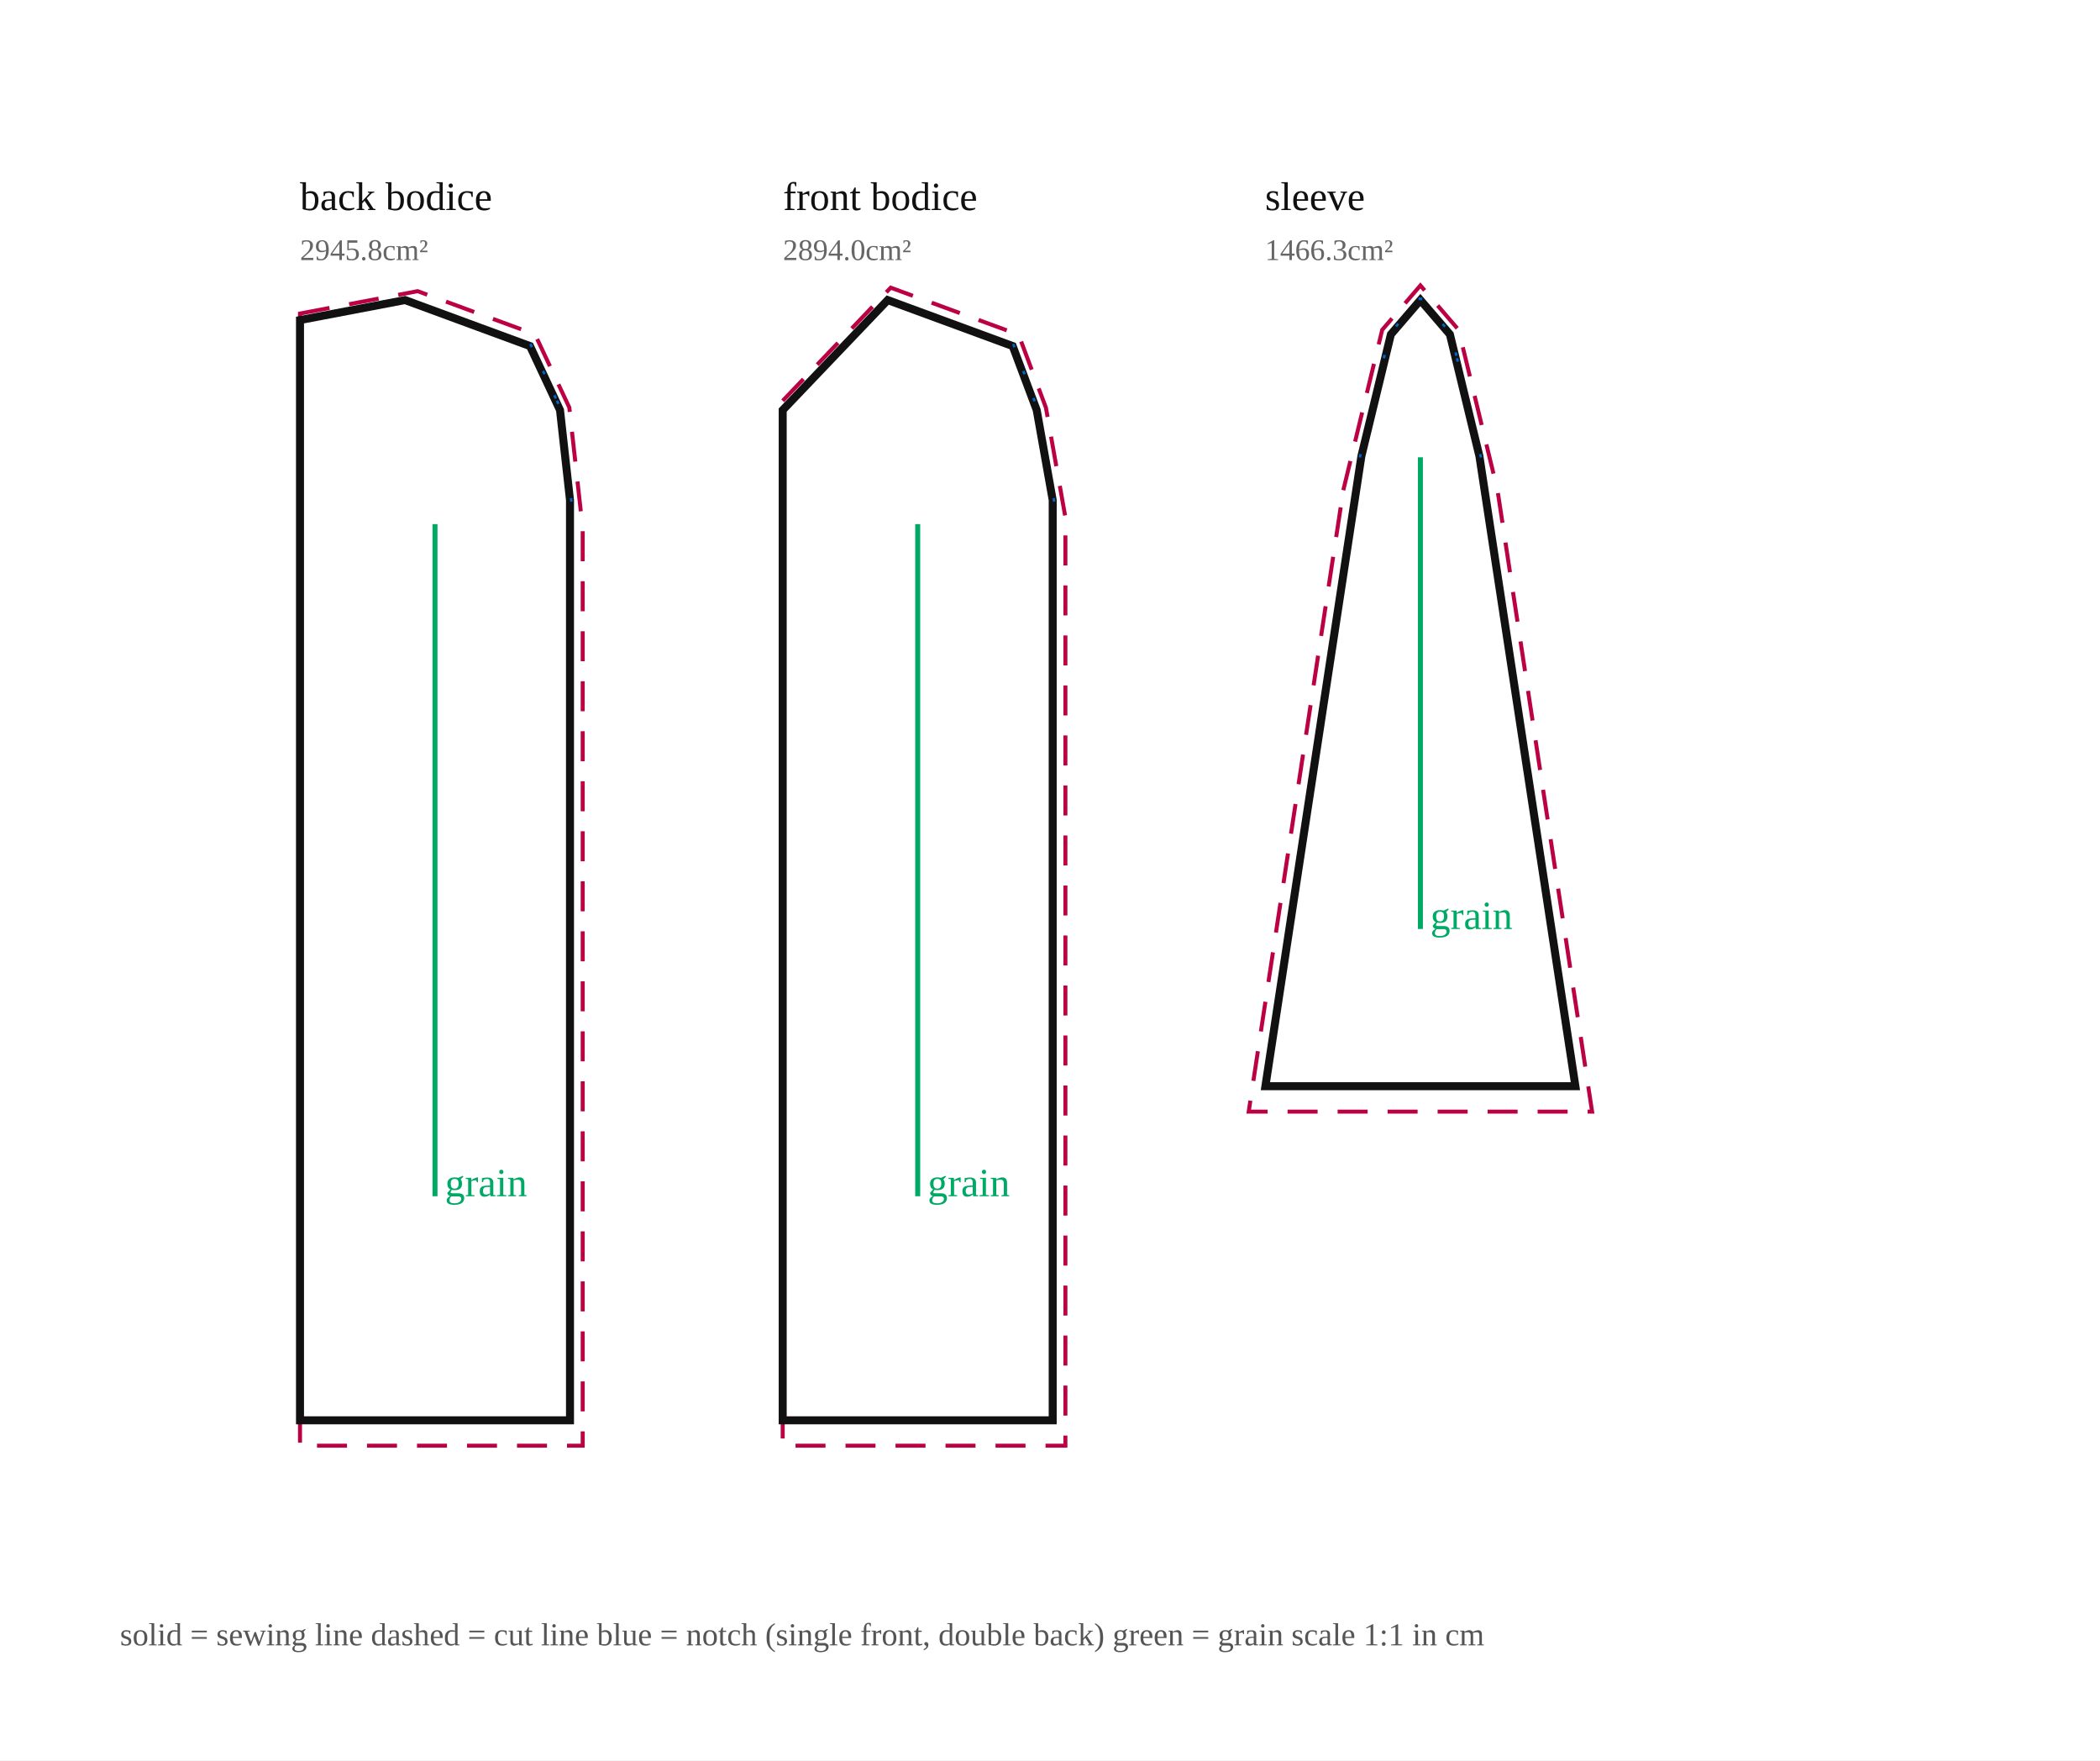
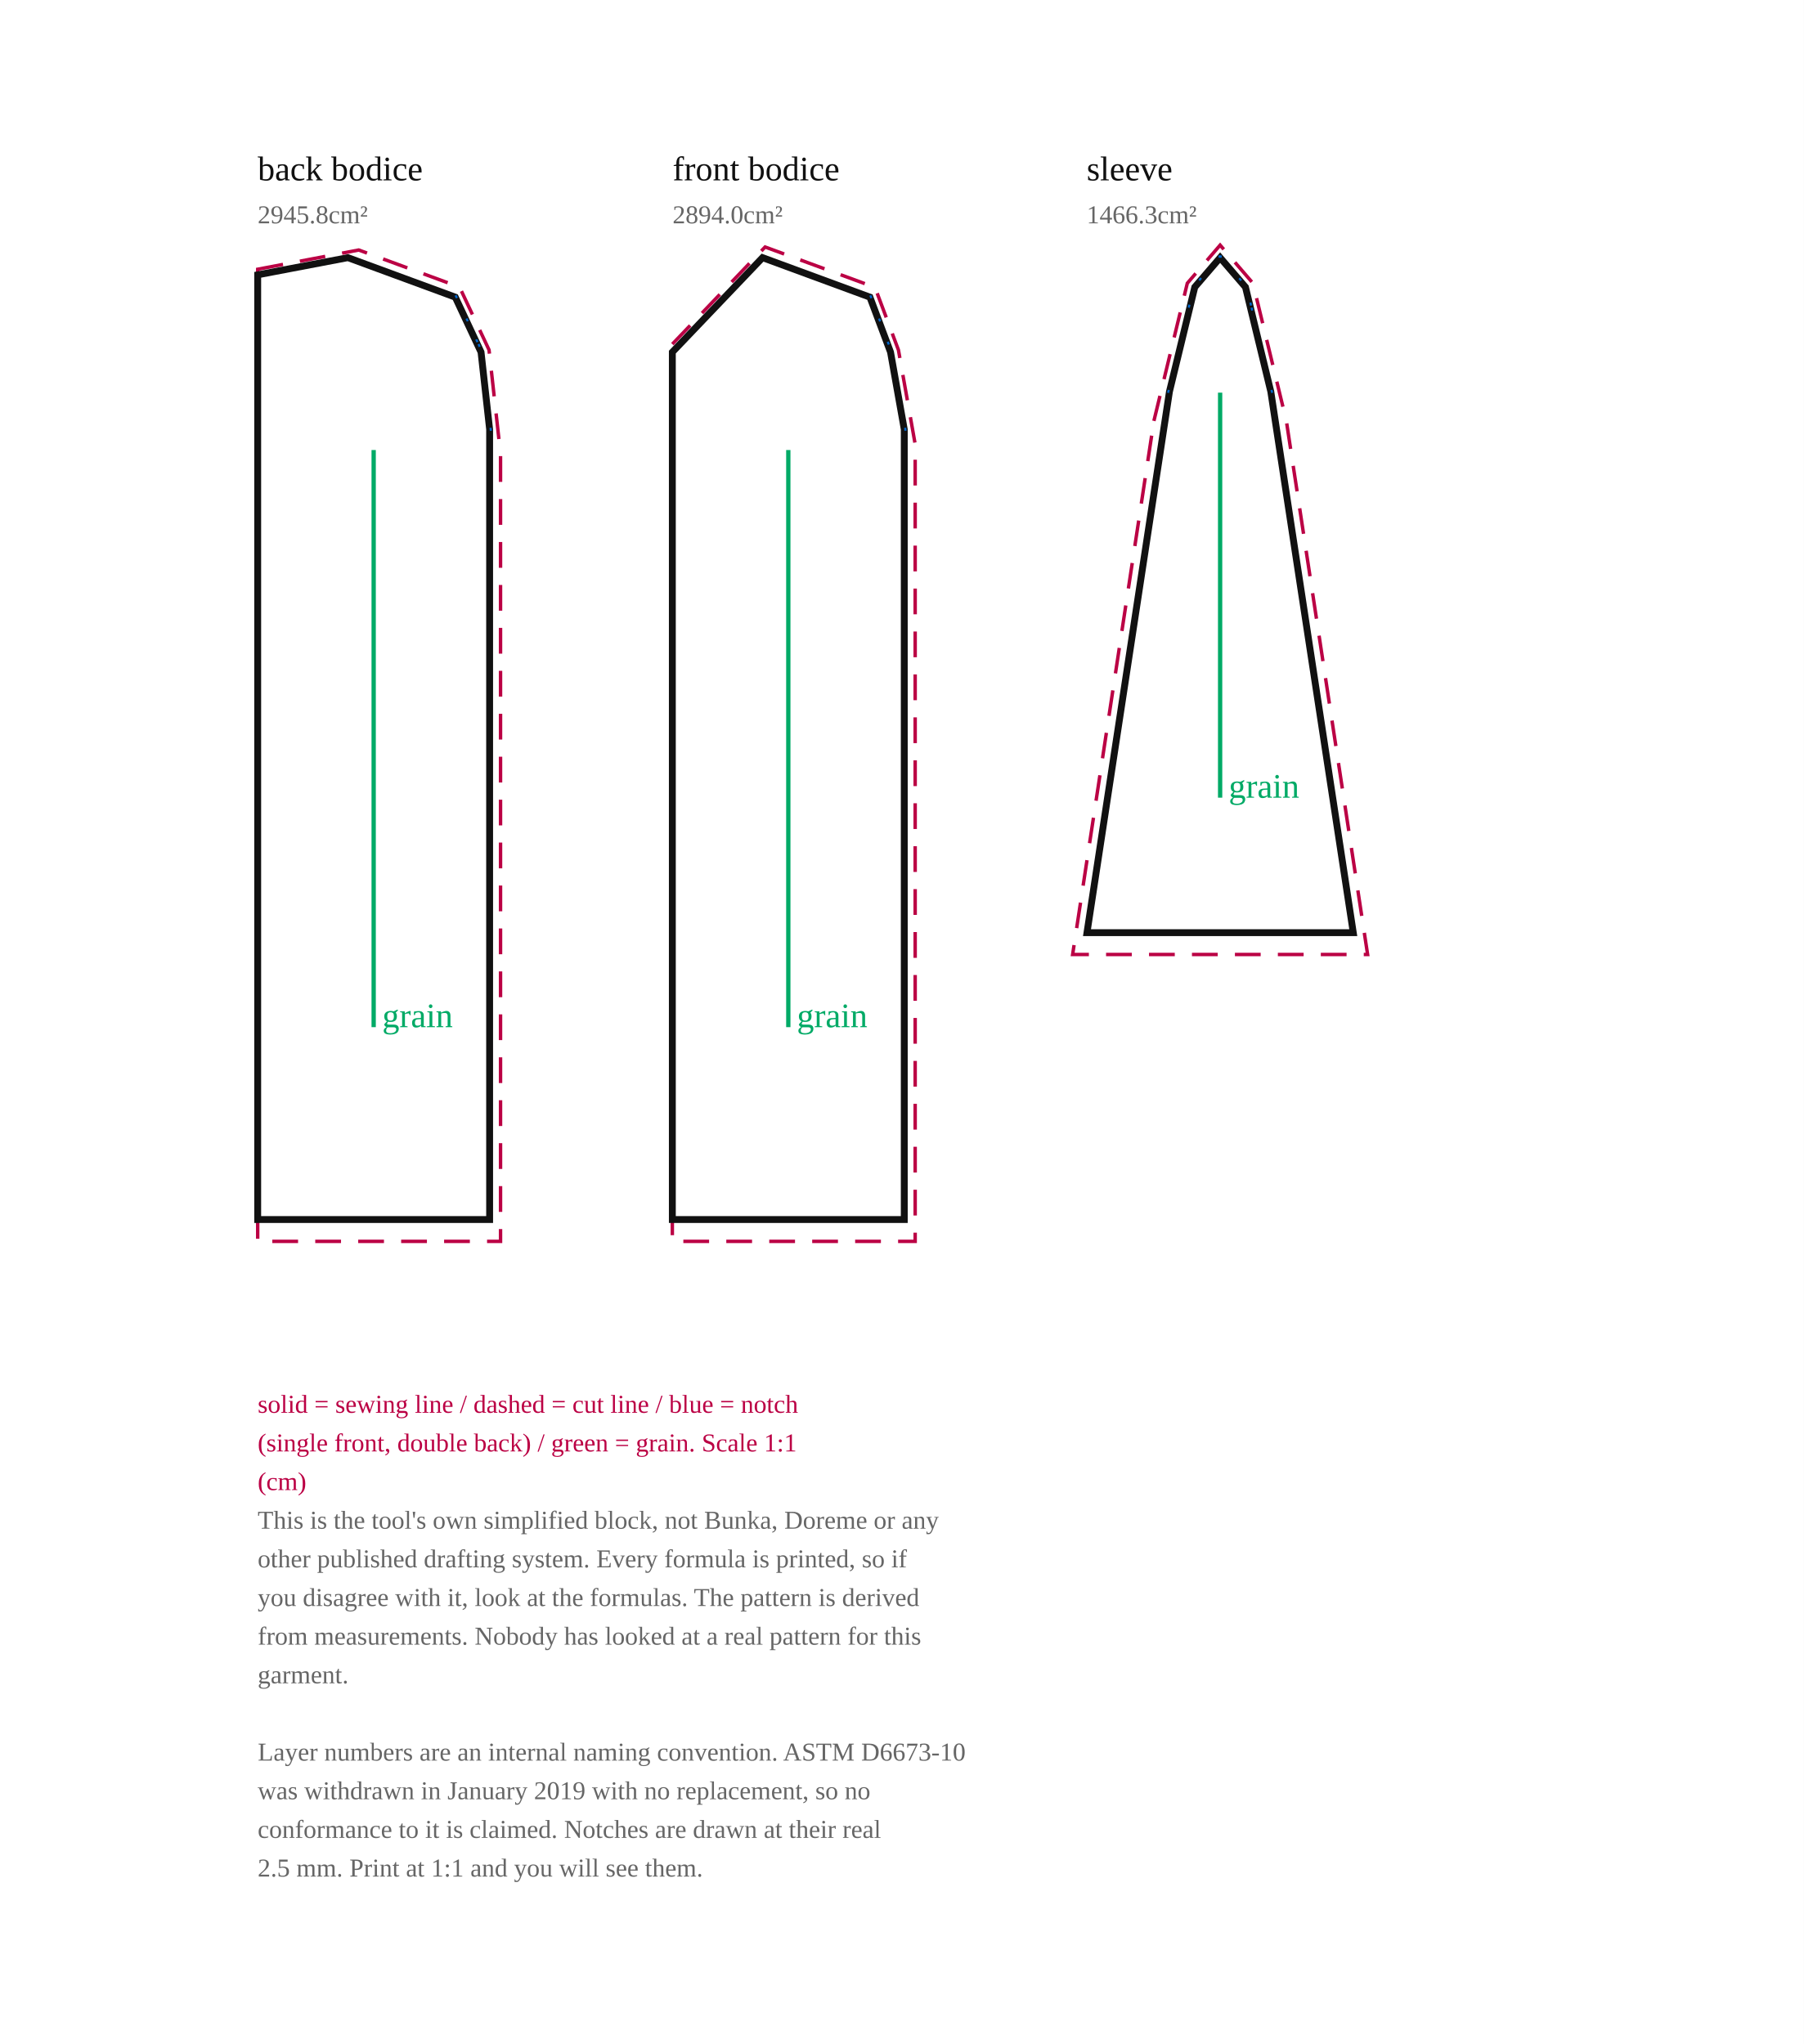
- <svg xmlns="http://www.w3.org/2000/svg" width="210" height="176" viewBox="0 0 210 176">
+ <svg xmlns="http://www.w3.org/2000/svg" width="210" height="238" viewBox="0 0 210 238">
  <rect width="100%" height="100%" fill="#fff" />
  <polygon points="30.00,31.35 41.76,29.11 53.50,33.43 56.93,40.74 58.27,52.83 58.27,144.54 30.00,144.54" fill="none" stroke="#b04" stroke-width="0.4" stroke-dasharray="3 2" data-layer="1" />
  <polygon points="30.00,32.00 40.50,30.00 53.00,34.60 56.00,41.00 57.00,50.00 57.00,142.00 30.00,142.00" fill="none" stroke="#111" stroke-width="0.8" data-piece="後身頃" data-layer="14" />
  <line x1="53.00" y1="34.60" x2="53.23" y2="34.49" stroke="#06c" stroke-width="0.35" data-layer="4" data-role="肩点" />
  <line x1="57.00" y1="50.00" x2="57.25" y2="49.97" stroke="#06c" stroke-width="0.35" data-layer="4" data-role="脇" />
  <line x1="55.40" y1="39.73" x2="55.63" y2="39.62" stroke="#06c" stroke-width="0.35" data-layer="4" data-role="後振り" />
  <line x1="55.66" y1="40.27" x2="55.89" y2="40.17" stroke="#06c" stroke-width="0.35" data-layer="4" data-role="後振り" />
  <line x1="54.27" y1="37.30" x2="54.49" y2="37.19" stroke="#06c" stroke-width="0.35" data-layer="4" data-role="後肩甲" />
  <line x1="43.50" y1="52.40" x2="43.50" y2="119.60" stroke="#0a6" stroke-width="0.5" data-layer="7" />
  <text x="44.50" y="119.60" font-size="4" fill="#0a6">grain</text>
-   <text x="30.0" y="21.0" font-size="4" fill="#111">back bodice</text>
-   <text x="30.0" y="26.0" font-size="3" fill="#666">2945.8cm²</text>
+   <text x="30.0" y="21.00" font-size="4" fill="#111">back bodice</text>
+   <text x="30.0" y="26.00" font-size="3" fill="#666">2945.8cm²</text>
  <polygon points="78.27,40.07 89.07,28.76 101.86,33.46 104.59,40.75 106.54,51.72 106.54,144.54 78.27,144.54" fill="none" stroke="#b04" stroke-width="0.4" stroke-dasharray="3 2" data-layer="1" />
  <polygon points="78.27,41.00 88.77,30.00 101.27,34.60 103.67,41.00 105.27,50.00 105.27,142.00 78.27,142.00" fill="none" stroke="#111" stroke-width="0.8" data-piece="前身頃" data-layer="14" />
  <line x1="101.27" y1="34.60" x2="101.50" y2="34.51" stroke="#06c" stroke-width="0.35" data-layer="4" data-role="肩点" />
  <line x1="105.27" y1="50.00" x2="105.52" y2="49.96" stroke="#06c" stroke-width="0.35" data-layer="4" data-role="脇" />
  <line x1="103.29" y1="40.00" x2="103.53" y2="39.91" stroke="#06c" stroke-width="0.35" data-layer="4" data-role="前振り" />
  <line x1="102.28" y1="37.30" x2="102.52" y2="37.21" stroke="#06c" stroke-width="0.35" data-layer="4" data-role="前胸" />
  <line x1="91.77" y1="52.40" x2="91.77" y2="119.60" stroke="#0a6" stroke-width="0.5" data-layer="7" />
  <text x="92.77" y="119.60" font-size="4" fill="#0a6">grain</text>
-   <text x="78.3" y="21.0" font-size="4" fill="#111">front bodice</text>
-   <text x="78.3" y="26.0" font-size="3" fill="#666">2894.0cm²</text>
+   <text x="78.3" y="21.00" font-size="4" fill="#111">front bodice</text>
+   <text x="78.3" y="26.00" font-size="3" fill="#666">2894.0cm²</text>
  <polygon points="134.33,49.01 138.22,32.98 142.04,28.54 145.86,32.98 149.75,49.01 159.21,111.14 124.87,111.14" fill="none" stroke="#b04" stroke-width="0.4" stroke-dasharray="3 2" data-layer="1" />
  <polygon points="136.14,45.60 139.09,33.43 142.04,30.00 144.99,33.43 147.94,45.60 157.54,108.60 126.54,108.60" fill="none" stroke="#111" stroke-width="0.8" data-piece="袖" data-layer="14" />
  <line x1="136.14" y1="45.60" x2="135.90" y2="45.54" stroke="#06c" stroke-width="0.35" data-layer="4" data-role="脇(前)" />
  <line x1="138.55" y1="35.68" x2="138.30" y2="35.62" stroke="#06c" stroke-width="0.35" data-layer="4" data-role="前振り" />
  <line x1="139.81" y1="32.59" x2="139.62" y2="32.43" stroke="#06c" stroke-width="0.35" data-layer="4" data-role="前胸" />
  <line x1="142.04" y1="30.00" x2="142.04" y2="29.75" stroke="#06c" stroke-width="0.35" data-layer="4" data-role="肩点(前)" />
  <line x1="147.94" y1="45.60" x2="148.18" y2="45.54" stroke="#06c" stroke-width="0.35" data-layer="4" data-role="脇(後)" />
  <line x1="145.48" y1="35.43" x2="145.72" y2="35.38" stroke="#06c" stroke-width="0.35" data-layer="4" data-role="後振り" />
  <line x1="145.62" y1="36.02" x2="145.86" y2="35.96" stroke="#06c" stroke-width="0.35" data-layer="4" data-role="後振り" />
  <line x1="144.29" y1="32.61" x2="144.47" y2="32.45" stroke="#06c" stroke-width="0.35" data-layer="4" data-role="後肩甲" />
  <line x1="142.04" y1="30.00" x2="142.04" y2="29.75" stroke="#06c" stroke-width="0.35" data-layer="4" data-role="肩点(後)" />
  <line x1="142.04" y1="45.72" x2="142.04" y2="92.88" stroke="#0a6" stroke-width="0.5" data-layer="7" />
  <text x="143.04" y="92.88" font-size="4" fill="#0a6">grain</text>
-   <text x="126.5" y="21.0" font-size="4" fill="#111">sleeve</text>
-   <text x="126.5" y="26.0" font-size="3" fill="#666">1466.3cm²</text>
-   <text x="12" y="164.5" font-size="3.2" fill="#555">solid = sewing line   dashed = cut line   blue = notch (single front, double back)   green = grain   scale 1:1 in cm</text>
+   <text x="126.5" y="21.00" font-size="4" fill="#111">sleeve</text>
+   <text x="126.5" y="26.00" font-size="3" fill="#666">1466.3cm²</text>
+   <text x="30.0" y="164.50" font-size="3" fill="#b04">solid = sewing line / dashed = cut line / blue = notch</text>
+   <text x="30.0" y="169.00" font-size="3" fill="#b04">(single front, double back) / green = grain. Scale 1:1</text>
+   <text x="30.0" y="173.50" font-size="3" fill="#b04">(cm)</text>
+   <text x="30.0" y="178.00" font-size="3" fill="#666">This is the tool's own simplified block, not Bunka, Doreme or any</text>
+   <text x="30.0" y="182.50" font-size="3" fill="#666">other published drafting system. Every formula is printed, so if</text>
+   <text x="30.0" y="187.00" font-size="3" fill="#666">you disagree with it, look at the formulas. The pattern is derived</text>
+   <text x="30.0" y="191.50" font-size="3" fill="#666">from measurements. Nobody has looked at a real pattern for this</text>
+   <text x="30.0" y="196.00" font-size="3" fill="#666">garment.</text>
+   <text x="30.0" y="205.00" font-size="3" fill="#666">Layer numbers are an internal naming convention. ASTM D6673-10</text>
+   <text x="30.0" y="209.50" font-size="3" fill="#666">was withdrawn in January 2019 with no replacement, so no</text>
+   <text x="30.0" y="214.00" font-size="3" fill="#666">conformance to it is claimed. Notches are drawn at their real</text>
+   <text x="30.0" y="218.50" font-size="3" fill="#666">2.5 mm. Print at 1:1 and you will see them.</text>
</svg>
